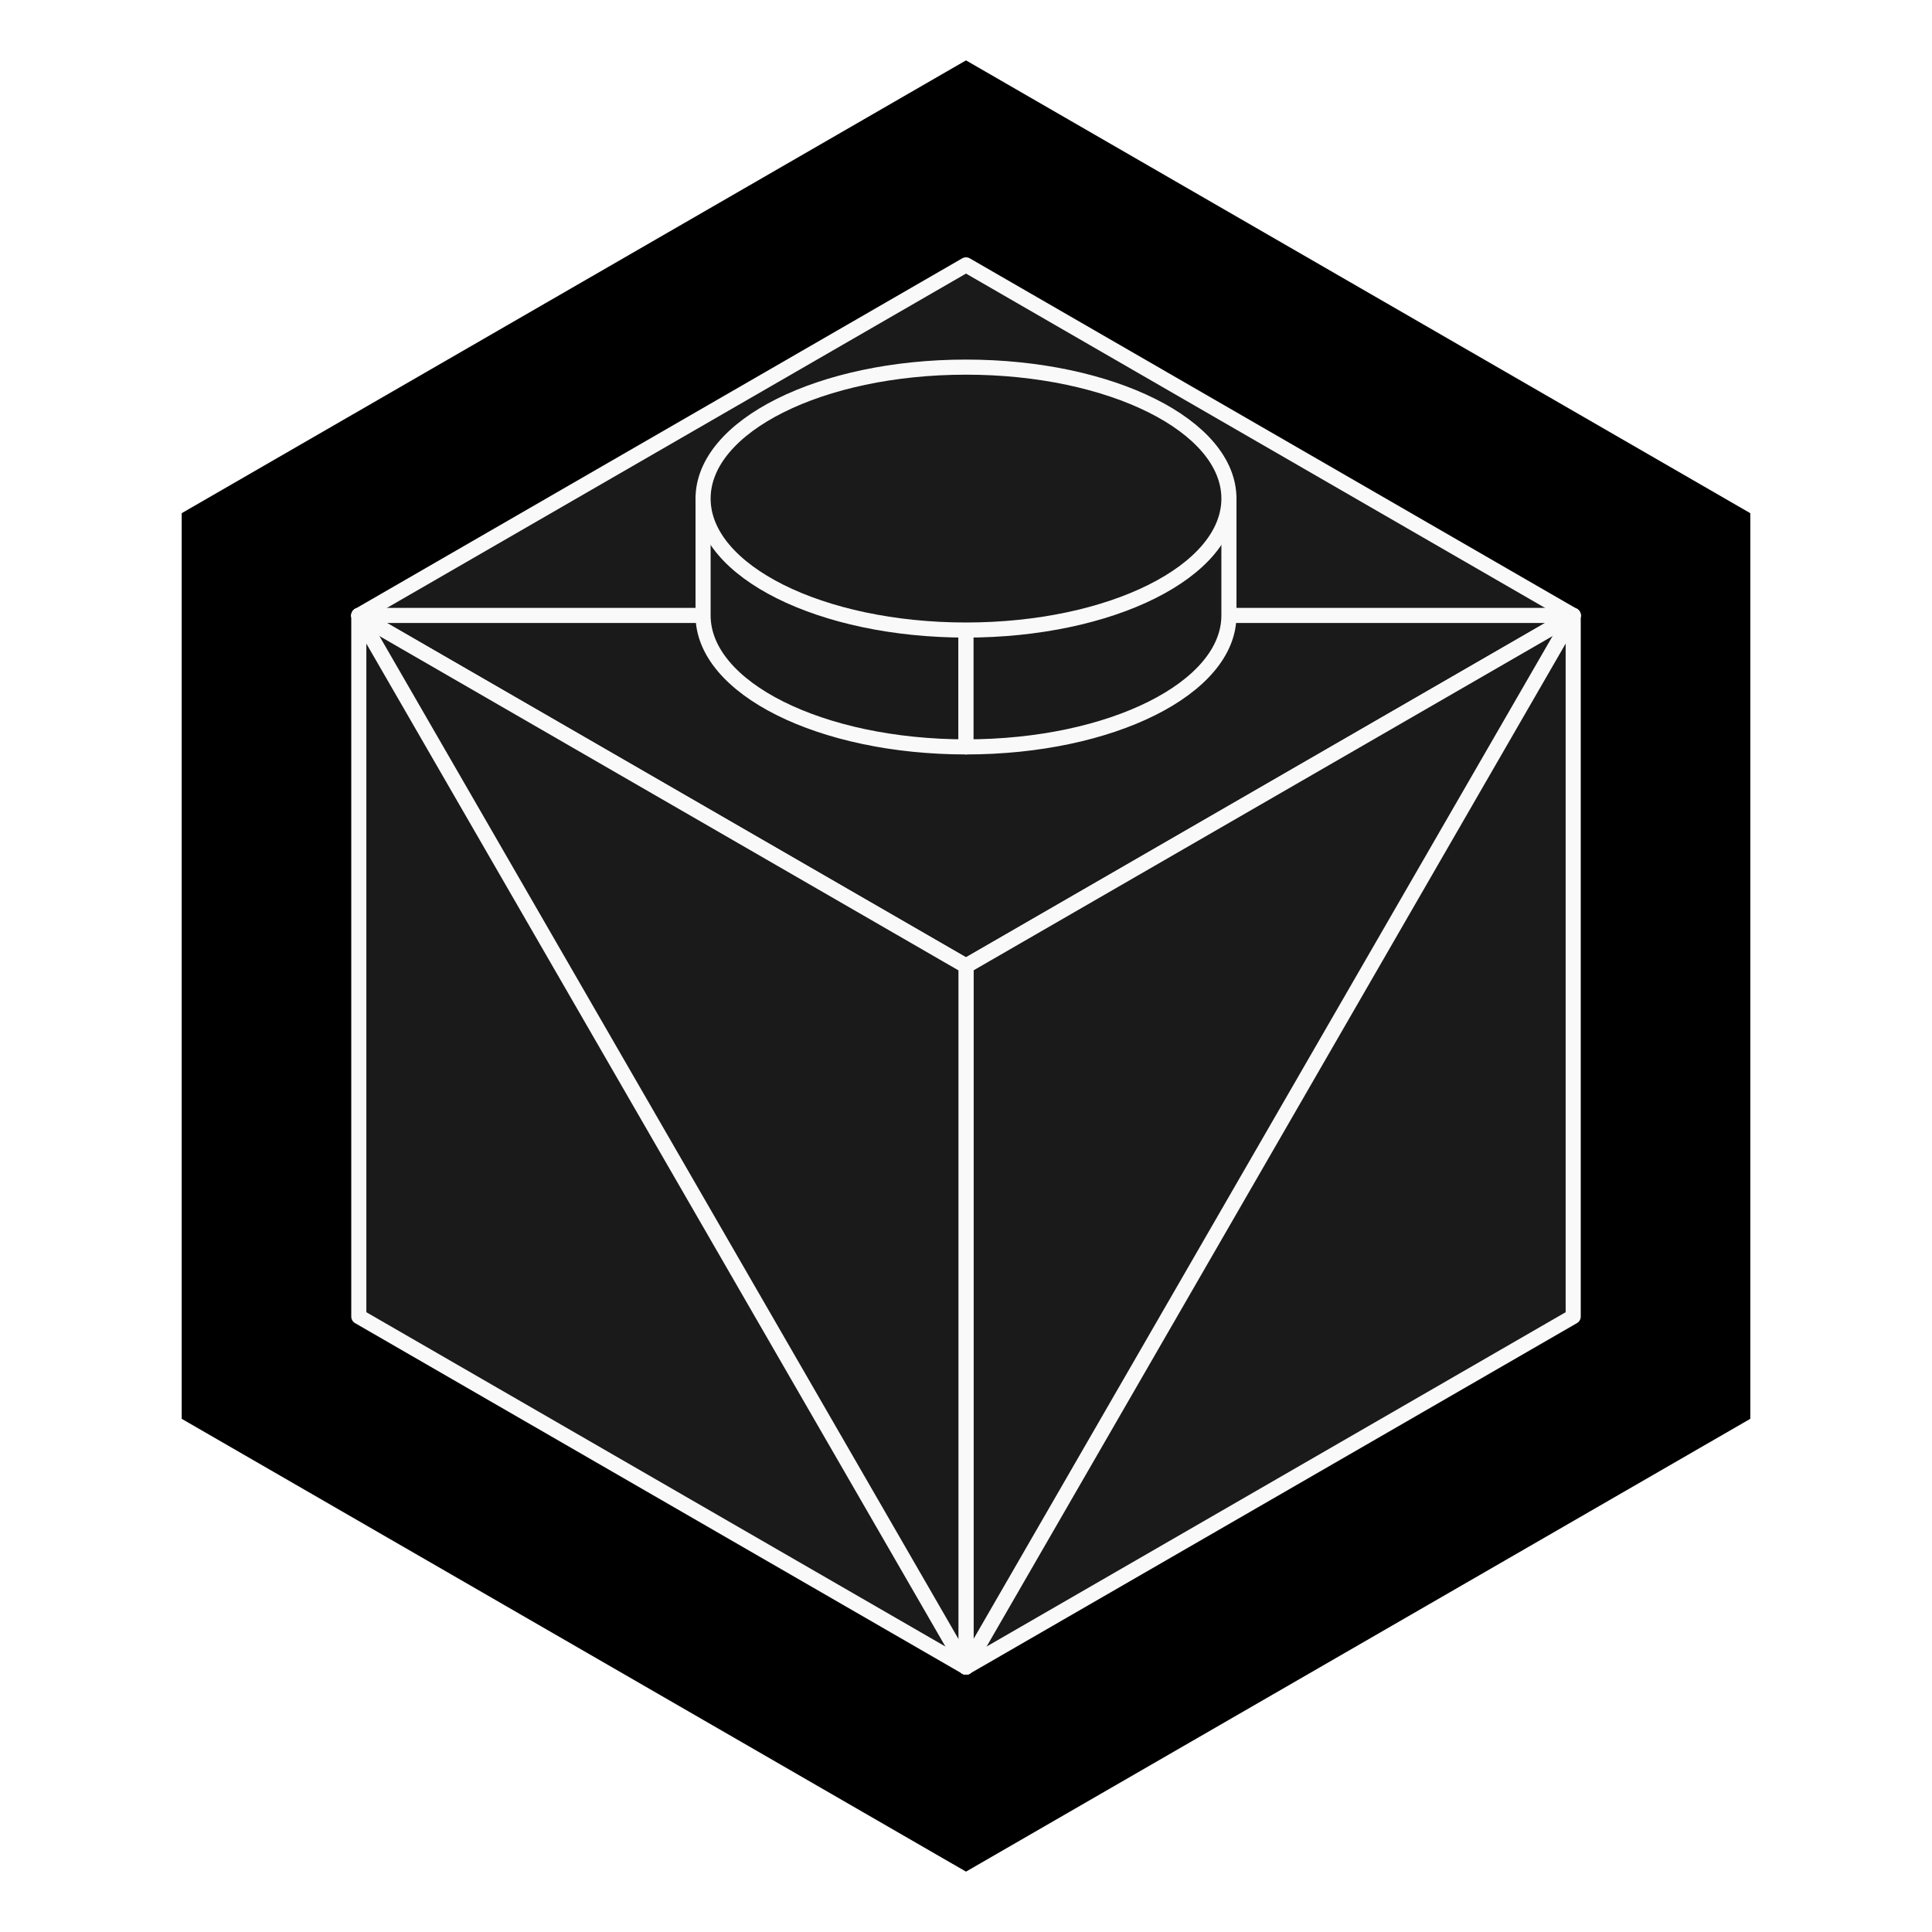
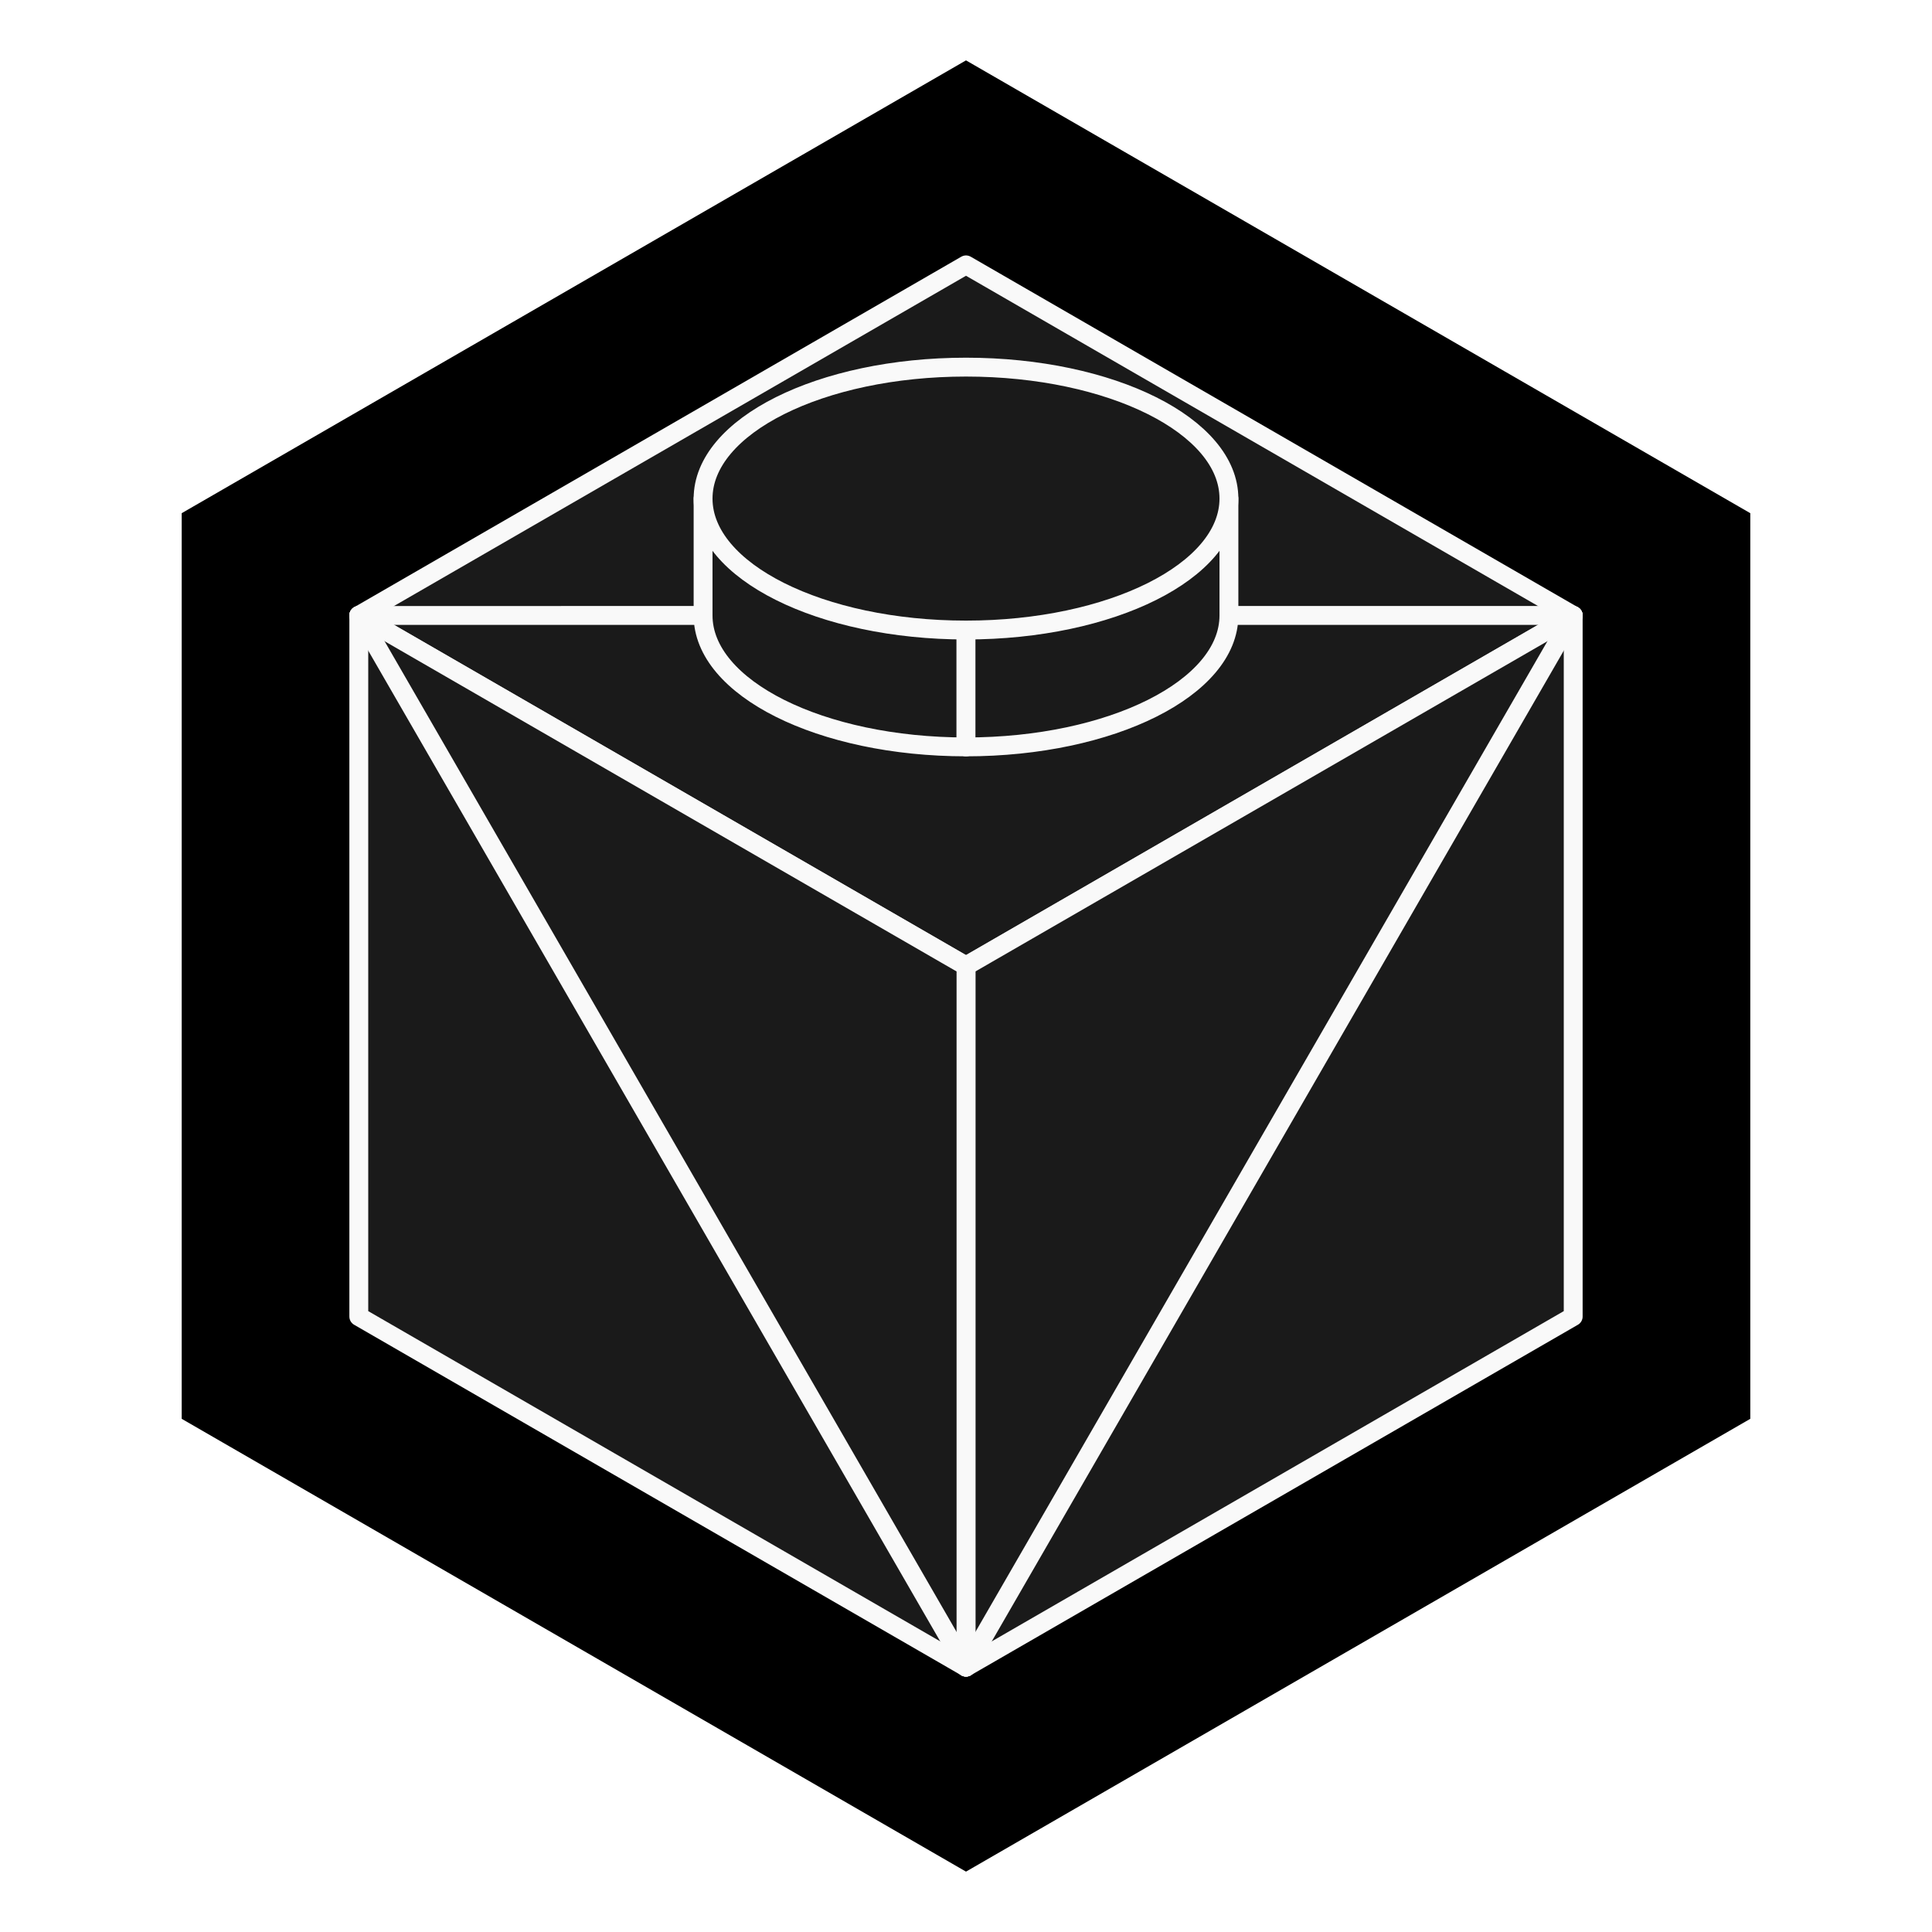
<svg xmlns="http://www.w3.org/2000/svg" width="1024" height="1024" viewBox="0 0 270.933 270.933" version="1.1" id="svg8">
  <defs id="defs2" />
  <g id="layer1" transform="translate(0,-161.5333)">
    <g id="g882">
      <g id="g1">
        <path style="fill:#000000;fill-opacity:1;stroke-width:0.265" id="path3822" d="m 67.733,163.65 56.826,32.808 0,65.617 -56.826,32.808 -56.826,-32.808 2e-6,-65.617 z" transform="matrix(1.935484,0,0,1.935484,4.369903,-146.7419)" />
-         <path style="fill:#1a1a1a;fill-opacity:1;stroke:#f9f9f9;stroke-width:2.117;stroke-linecap:round;stroke-linejoin:round;stroke-dasharray:none" d="m 135.467,198.677 -85.15,49.161 85.15,49.161 85.15,-49.161 z" id="path3824" />
-         <path style="fill:#1a1a1a;fill-opacity:1;stroke:#f9f9f9;stroke-width:2.117;stroke-linecap:round;stroke-linejoin:round;stroke-dasharray:none" d="m 220.617,247.839 -85.15,49.161 v 98.323 l 85.15,-49.161 z" id="path3834" />
-         <path style="fill:#1a1a1a;fill-opacity:1;stroke:#f9f9f9;stroke-width:2.117;stroke-linecap:round;stroke-linejoin:round;stroke-dasharray:none" d="M 135.467,297 50.317,247.839 v 98.323 l 85.15,49.161 z" id="path3837" />
-         <path style="fill:#1a1a1a;stroke:#f9f9f9;stroke-width:2.117;stroke-linecap:round;stroke-linejoin:round;stroke-dasharray:none" d="M 50.317,247.839 135.467,395.323" id="path1" />
-         <path style="fill:#1a1a1a;stroke:#f9f9f9;stroke-width:2.117;stroke-linecap:round;stroke-linejoin:round;stroke-dasharray:none" d="M 135.467,395.323 220.616,247.838" id="path2" />
-         <path style="fill:#1a1a1a;stroke:#f9f9f9;stroke-width:2.117;stroke-linecap:round;stroke-linejoin:round;stroke-dasharray:none" d="M 50.317,247.839 220.616,247.838" id="path3" />
-         <path style="fill:#1a1a1a;fill-opacity:1;stroke:#f9f9f9;stroke-width:2.117;stroke-linecap:round;stroke-linejoin:round;stroke-dasharray:none" d="m 135.467,229.403 a 36.871,18.435 0 0 0 -16.874,2.048 H 98.596 v 16.387 a 36.871,18.435 0 0 0 36.871,18.435 z" id="path3876" />
-         <path style="fill:#1a1a1a;fill-opacity:1;stroke:#f9f9f9;stroke-width:2.117;stroke-linecap:round;stroke-linejoin:round;stroke-dasharray:none" d="m 135.467,229.403 v 36.871 a 36.871,18.435 0 0 0 36.871,-18.435 v -16.387 h -20.056 a 36.871,18.435 0 0 0 -16.815,-2.048 z" id="ellipse3866" />
-         <ellipse style="fill:#1a1a1a;fill-opacity:1;stroke:#f9f9f9;stroke-width:2.117;stroke-linecap:round;stroke-linejoin:round;stroke-dasharray:none" id="ellipse3868" cx="135.467" cy="231.452" rx="36.871" ry="18.435" />
+         <path style="fill:#1a1a1a;fill-opacity:1;stroke:#f9f9f9;stroke-width:2.646;stroke-linecap:round;stroke-linejoin:round;stroke-dasharray:none" d="m 135.467,198.677 -85.15,49.161 85.15,49.161 85.15,-49.161 z" id="path3824" />
+         <path style="fill:#1a1a1a;fill-opacity:1;stroke:#f9f9f9;stroke-width:2.646;stroke-linecap:round;stroke-linejoin:round;stroke-dasharray:none" d="m 220.617,247.839 -85.15,49.161 v 98.323 l 85.15,-49.161 z" id="path3834" />
+         <path style="fill:#1a1a1a;fill-opacity:1;stroke:#f9f9f9;stroke-width:2.646;stroke-linecap:round;stroke-linejoin:round;stroke-dasharray:none" d="M 135.467,297 50.317,247.839 v 98.323 l 85.15,49.161 z" id="path3837" />
+         <path style="fill:#1a1a1a;stroke:#f9f9f9;stroke-width:2.646;stroke-linecap:round;stroke-linejoin:round;stroke-dasharray:none" d="M 50.317,247.839 135.467,395.323" id="path1" />
+         <path style="fill:#1a1a1a;stroke:#f9f9f9;stroke-width:2.646;stroke-linecap:round;stroke-linejoin:round;stroke-dasharray:none" d="M 135.467,395.323 220.616,247.838" id="path2" />
+         <path style="fill:#1a1a1a;stroke:#f9f9f9;stroke-width:2.646;stroke-linecap:round;stroke-linejoin:round;stroke-dasharray:none" d="M 50.317,247.839 220.616,247.838" id="path3" />
+         <path style="fill:#1a1a1a;fill-opacity:1;stroke:#f9f9f9;stroke-width:2.646;stroke-linecap:round;stroke-linejoin:round;stroke-dasharray:none" d="m 135.467,229.403 a 36.871,18.435 0 0 0 -16.874,2.048 H 98.596 v 16.387 a 36.871,18.435 0 0 0 36.871,18.435 z" id="path3876" />
+         <path style="fill:#1a1a1a;fill-opacity:1;stroke:#f9f9f9;stroke-width:2.646;stroke-linecap:round;stroke-linejoin:round;stroke-dasharray:none" d="m 135.467,229.403 v 36.871 a 36.871,18.435 0 0 0 36.871,-18.435 v -16.387 h -20.056 a 36.871,18.435 0 0 0 -16.815,-2.048 z" id="ellipse3866" />
+         <ellipse style="fill:#1a1a1a;fill-opacity:1;stroke:#f9f9f9;stroke-width:2.646;stroke-linecap:round;stroke-linejoin:round;stroke-dasharray:none" id="ellipse3868" cx="135.467" cy="231.452" rx="36.871" ry="18.435" />
      </g>
    </g>
  </g>
</svg>
